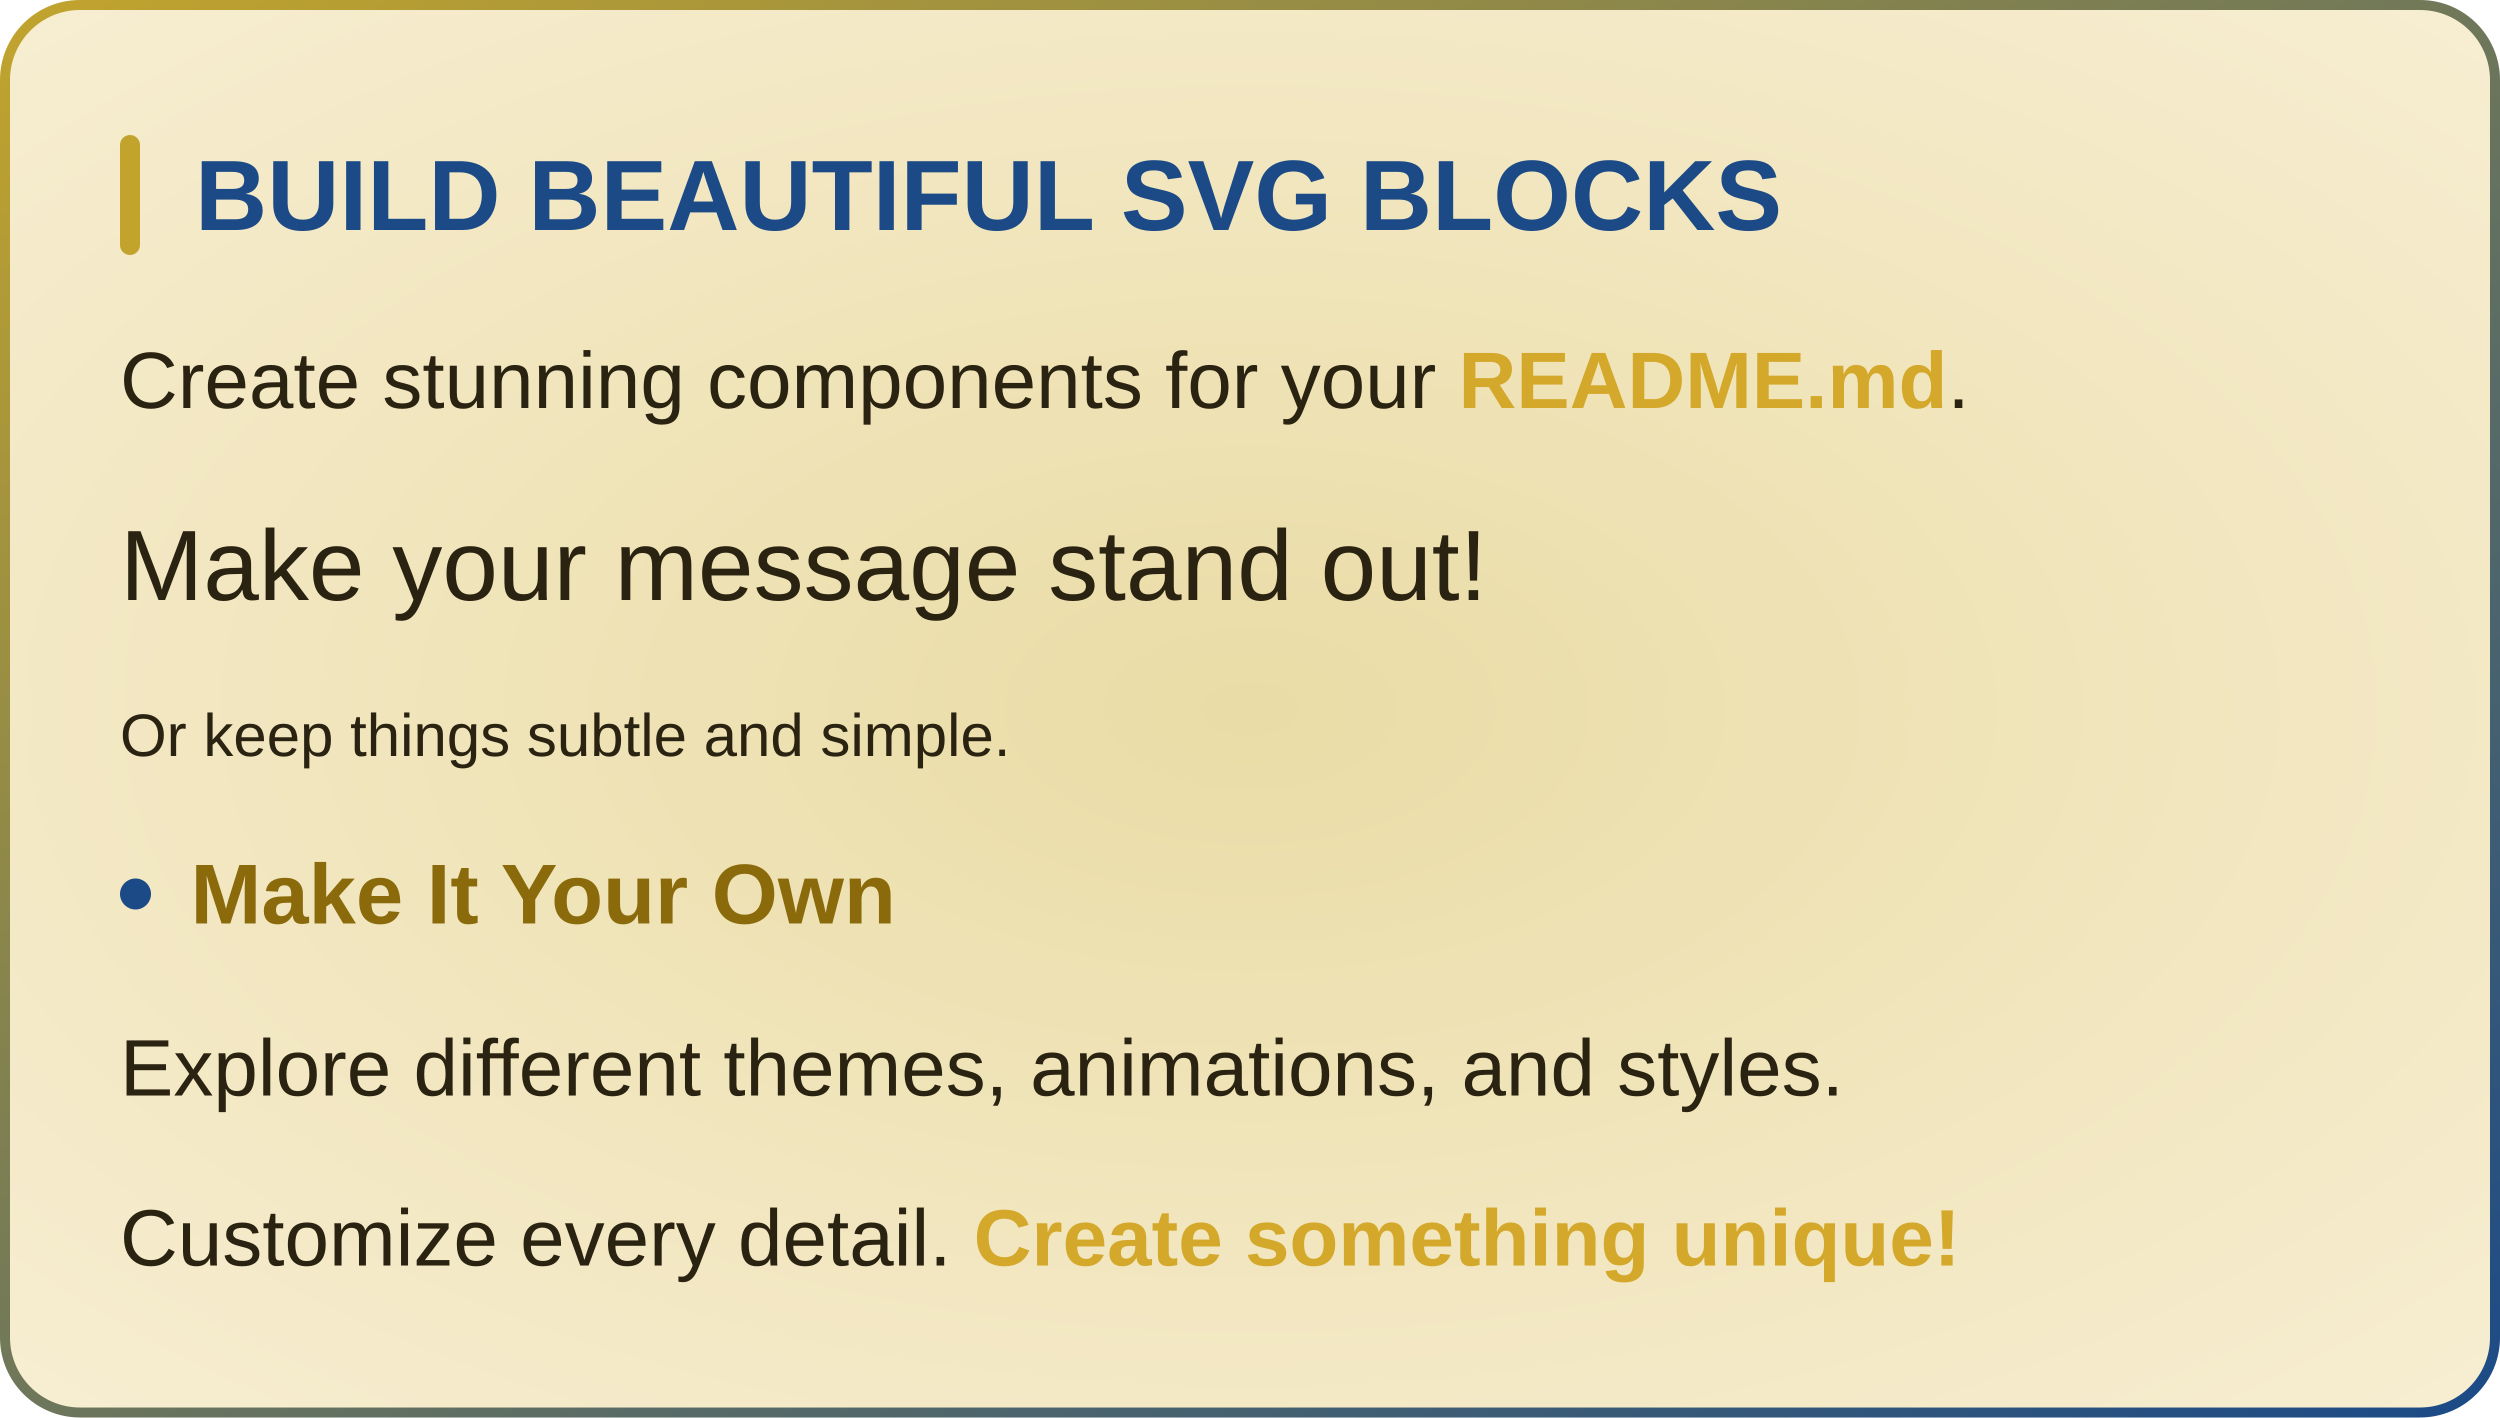
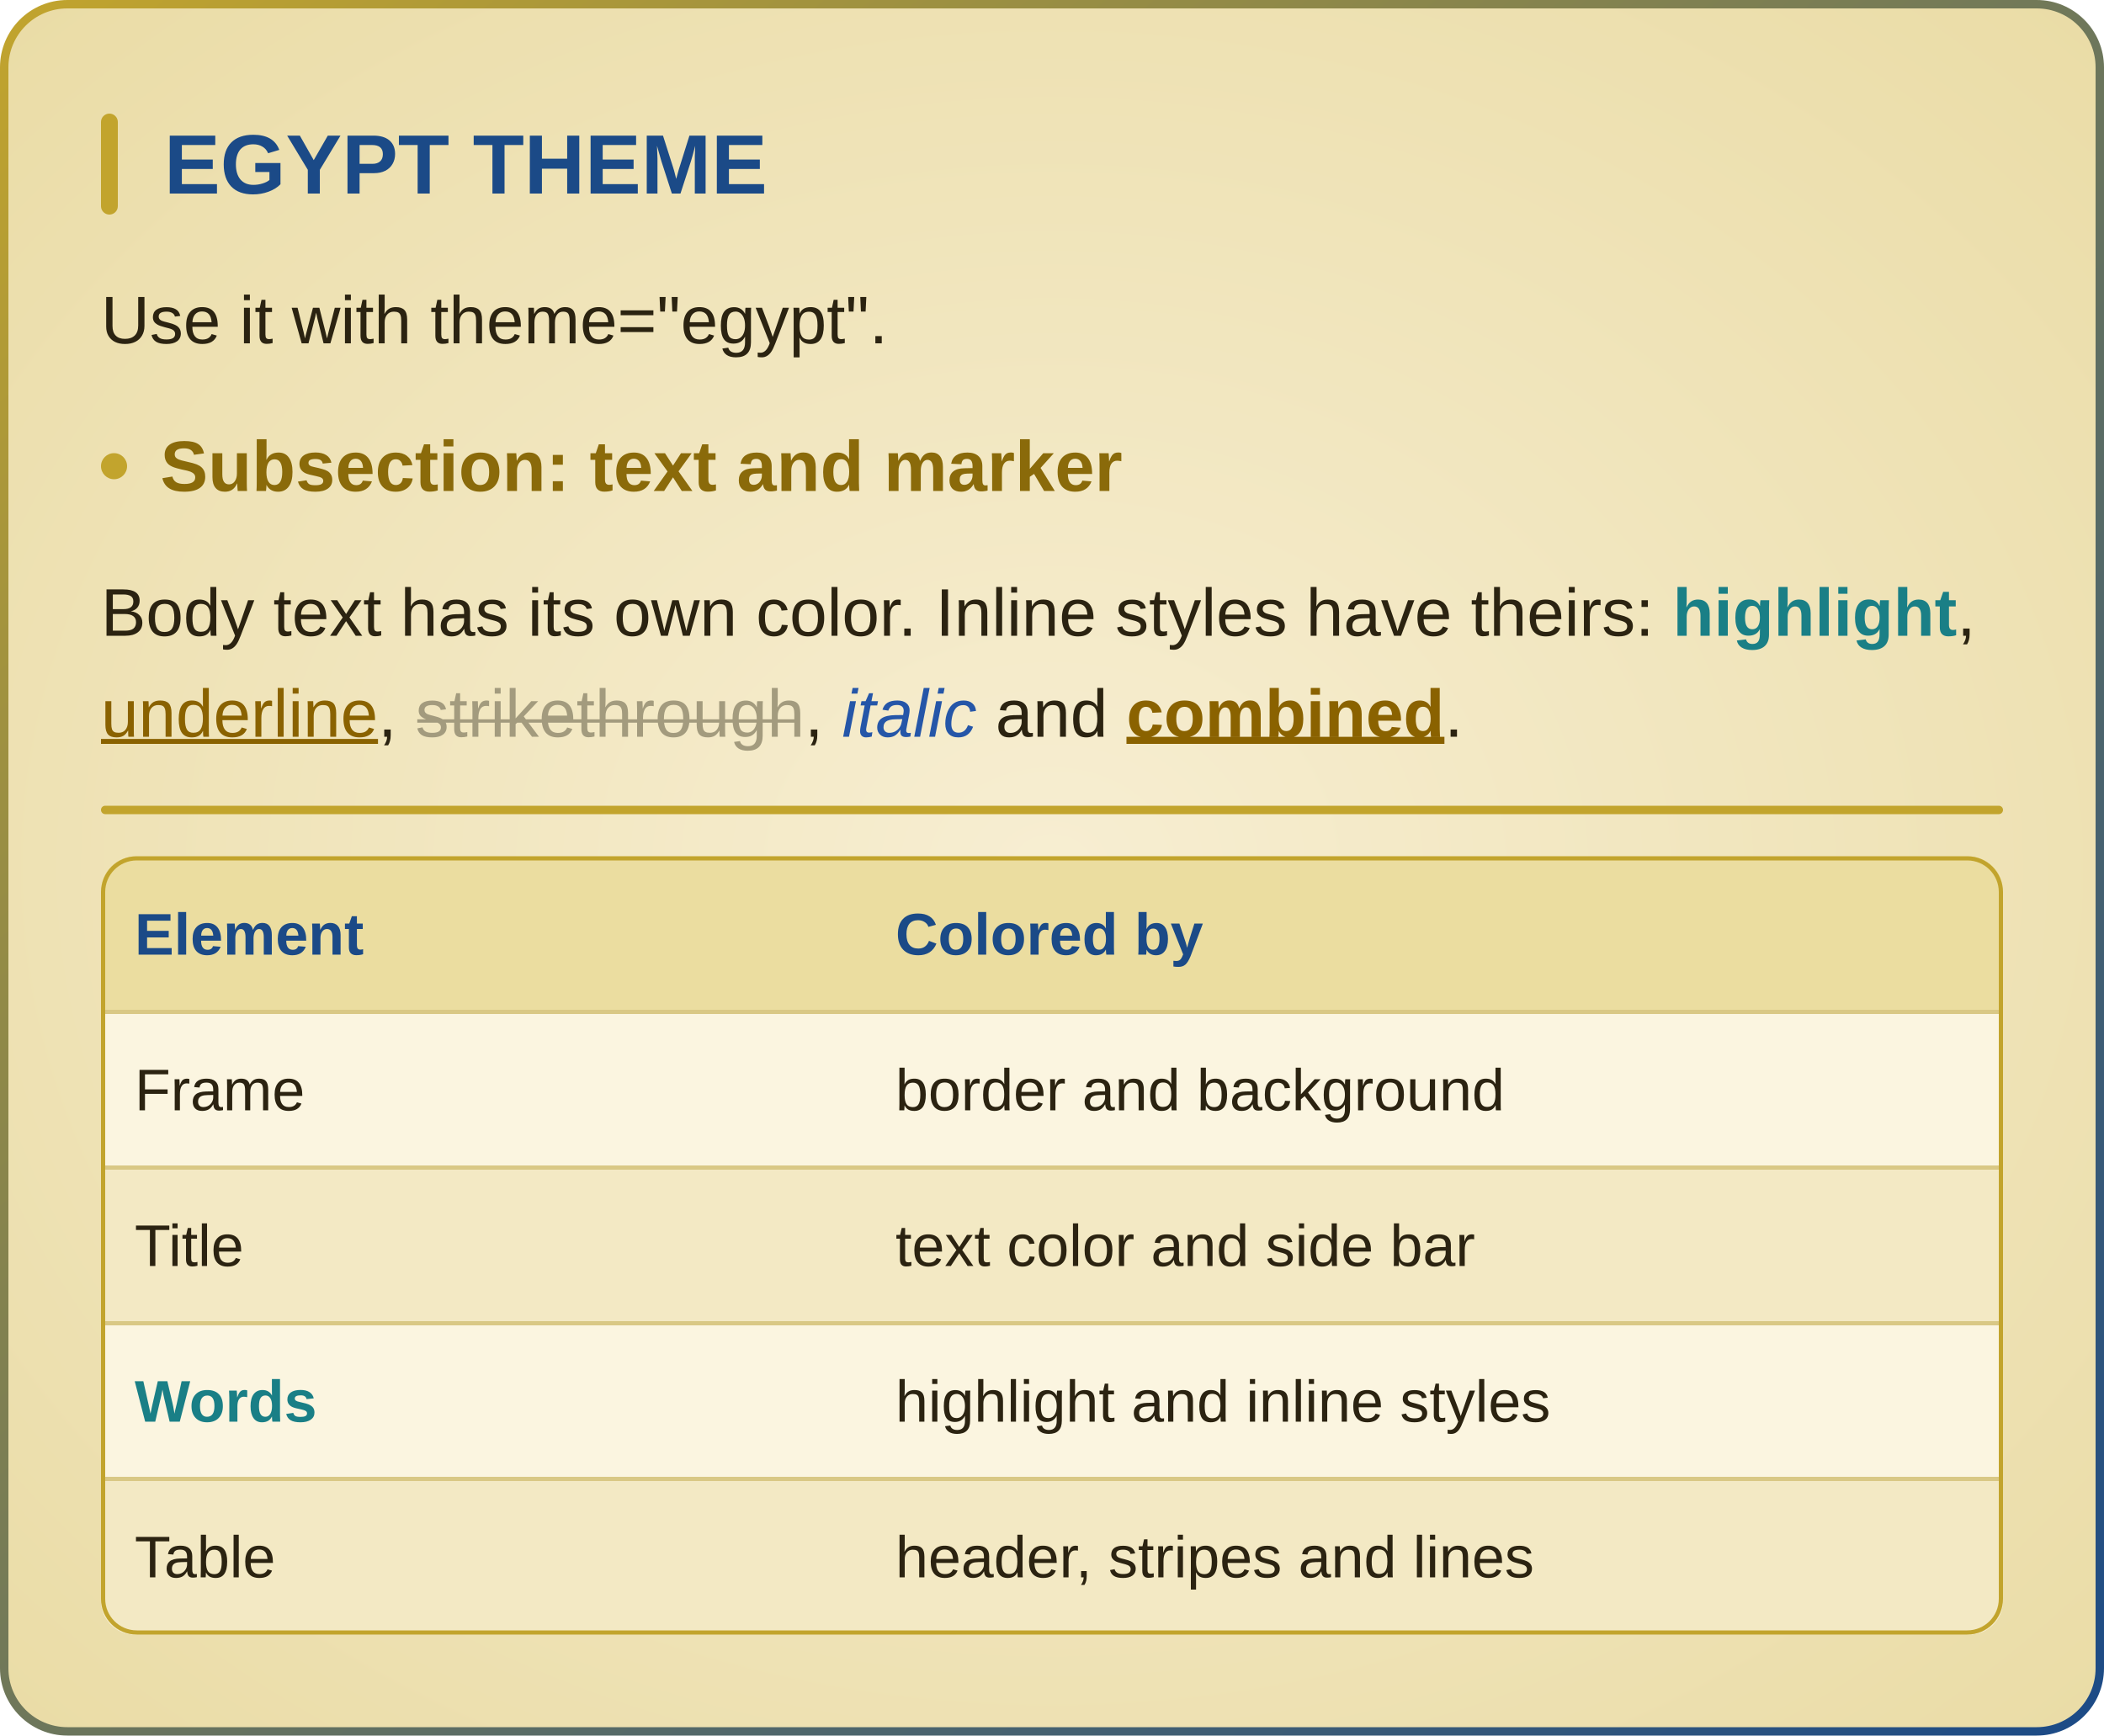
- <svg xmlns="http://www.w3.org/2000/svg" width="500" height="283.5" viewBox="0 0 500 283.5">
+ <svg xmlns="http://www.w3.org/2000/svg" width="500" height="412.5" viewBox="0 0 500 412.5">
  <style>
@keyframes entry {
-   from { opacity: 0; transform: translateY(-24px); }
-   to { opacity: 1; transform: none; }
+   from { opacity: 0; transform: translateY(-24px); } to { opacity: 1; transform: none; }
}
.entry {
  animation: entry 0.8s ease-out both;
  transform-box: fill-box;
  transform-origin: center;
}
@media (prefers-reduced-motion: reduce) {
  .entry { animation: none; }
}
</style>
  <g class="entry">
    <defs>
      <radialGradient id="background" cx="0.5" cy="0.5" r="0.7">
-         <stop offset="0" stop-color="#EADCA6" />
-         <stop offset="1" stop-color="#F7EED2" />
+         <stop offset="0" stop-color="#F7EED2" />
+         <stop offset="1" stop-color="#EADCA6" />
      </radialGradient>
      <linearGradient id="border" x1="0" y1="0" x2="1" y2="1">
        <stop offset="0" stop-color="#C2A42D" />
        <stop offset="1" stop-color="#1B4A87" />
      </linearGradient>
    </defs>
-     <rect x="1" y="1" width="498" height="281.5" rx="15" fill="url(#background)" stroke="none" stroke-width="2" />
-     <rect x="1" y="1" width="498" height="281.5" rx="15" fill="none" stroke="url(#border)" stroke-width="2" />
+     <rect x="1" y="1" width="498" height="410.5" rx="15" fill="url(#background)" stroke="none" stroke-width="2" />
+     <rect x="1" y="1" width="498" height="410.5" rx="15" fill="none" stroke="url(#border)" stroke-width="2" />
    <g font-family="Arial, Helvetica, sans-serif">
      <rect x="24.0" y="27.0" width="4" height="24.0" rx="2" fill="#C2A42D" />
-       <text x="39.0" y="46.0" font-size="20" fill="#1B4A87" font-weight="700">BUILD BEAUTIFUL SVG BLOCKS</text>
-       <text x="24.0" y="81.6" font-size="16" fill="#2B2311">Create stunning components for your <tspan fill="#D4A82A" font-weight="700">README.md</tspan>.</text>
-       <text x="24.0" y="120.0" font-size="20" fill="#2B2311">Make your message stand out!</text>
-       <text x="24.0" y="151.2" font-size="12" fill="#2B2311">Or keep things subtle and simple.</text>
-       <circle cx="27.1" cy="178.8" r="3.1" fill="#1B4A87" />
-       <text x="38.1" y="184.7" font-size="17" fill="#8A6A0A" font-weight="700">Make It Your Own</text>
-       <text x="24.0" y="219.1" font-size="16" fill="#2B2311">Explore different themes, animations, and styles.</text>
-       <text x="24.0" y="253.1" font-size="16" fill="#2B2311">Customize every detail. <tspan fill="#D4A82A" font-weight="700">Create something unique!</tspan>
+       <text x="39.0" y="46.0" font-size="20" fill="#1B4A87" font-weight="700">EGYPT THEME</text>
+       <text x="24.0" y="81.6" font-size="16" fill="#2B2311">Use it with theme="egypt".</text>
+       <circle cx="27.1" cy="110.8" r="3.1" fill="#C2A42D" />
+       <text x="38.1" y="116.7" font-size="17" fill="#8A6A0A" font-weight="700">Subsection: text and marker</text>
+       <text x="24.0" y="151.1" font-size="16" fill="#2B2311">Body text has its own color. Inline styles have theirs: <tspan fill="#1A7F86" font-weight="700">highlight</tspan>,</text>
+       <text x="24.0" y="175.1" font-size="16" fill="#2B2311">
+         <tspan fill="#8A6200" text-decoration="underline">underline</tspan>, <tspan fill="#A39B7E" text-decoration="line-through">strikethrough</tspan>, <tspan fill="#2556A8" font-style="italic">italic</tspan> and <tspan fill="#8A6200" font-weight="700" text-decoration="underline">combined</tspan>.</text>
+       <rect x="24.0" y="191.5" width="452.0" height="2" rx="1" fill="#C2A42D" />
+       <clipPath id="table-clip-24-204">
+         <rect x="24.0" y="203.5" width="452.0" height="185.0" rx="8" />
+       </clipPath>
+       <g clip-path="url(#table-clip-24-204)">
+         <rect x="24.0" y="203.5" width="452.0" height="185.0" fill="#FBF5E0" />
+         <rect x="24.0" y="203.5" width="452.0" height="37.0" fill="#EBDDA0" />
+         <rect x="24.0" y="277.5" width="452.0" height="37.0" fill="#F3E9C4" />
+         <rect x="24.0" y="351.5" width="452.0" height="37.0" fill="#F3E9C4" />
+       </g>
+       <line x1="24.0" y1="240.5" x2="476.0" y2="240.5" stroke="#D9C885" stroke-width="1" />
+       <line x1="24.0" y1="277.5" x2="476.0" y2="277.5" stroke="#D9C885" stroke-width="1" />
+       <line x1="24.0" y1="314.5" x2="476.0" y2="314.5" stroke="#D9C885" stroke-width="1" />
+       <line x1="24.0" y1="351.5" x2="476.0" y2="351.5" stroke="#D9C885" stroke-width="1" />
+       <text x="32.0" y="226.9" font-size="14" fill="#1B4A87" font-weight="700">Element</text>
+       <text x="212.8" y="226.9" font-size="14" fill="#1B4A87" font-weight="700">Colored by</text>
+       <text x="32.0" y="263.9" font-size="14" fill="#2B2311">Frame</text>
+       <text x="212.8" y="263.9" font-size="14" fill="#2B2311">border and background</text>
+       <text x="32.0" y="300.9" font-size="14" fill="#2B2311">Title</text>
+       <text x="212.8" y="300.9" font-size="14" fill="#2B2311">text color and side bar</text>
+       <text x="32.0" y="337.9" font-size="14" fill="#2B2311">
+         <tspan fill="#1A7F86" font-weight="700">Words</tspan>
      </text>
+       <text x="212.8" y="337.9" font-size="14" fill="#2B2311">highlight and inline styles</text>
+       <text x="32.0" y="374.9" font-size="14" fill="#2B2311">Table</text>
+       <text x="212.8" y="374.9" font-size="14" fill="#2B2311">header, stripes and lines</text>
+       <rect x="24.5" y="204.0" width="451.0" height="184.0" rx="8" fill="none" stroke="#C2A42D" stroke-width="1" />
    </g>
  </g>
</svg>
